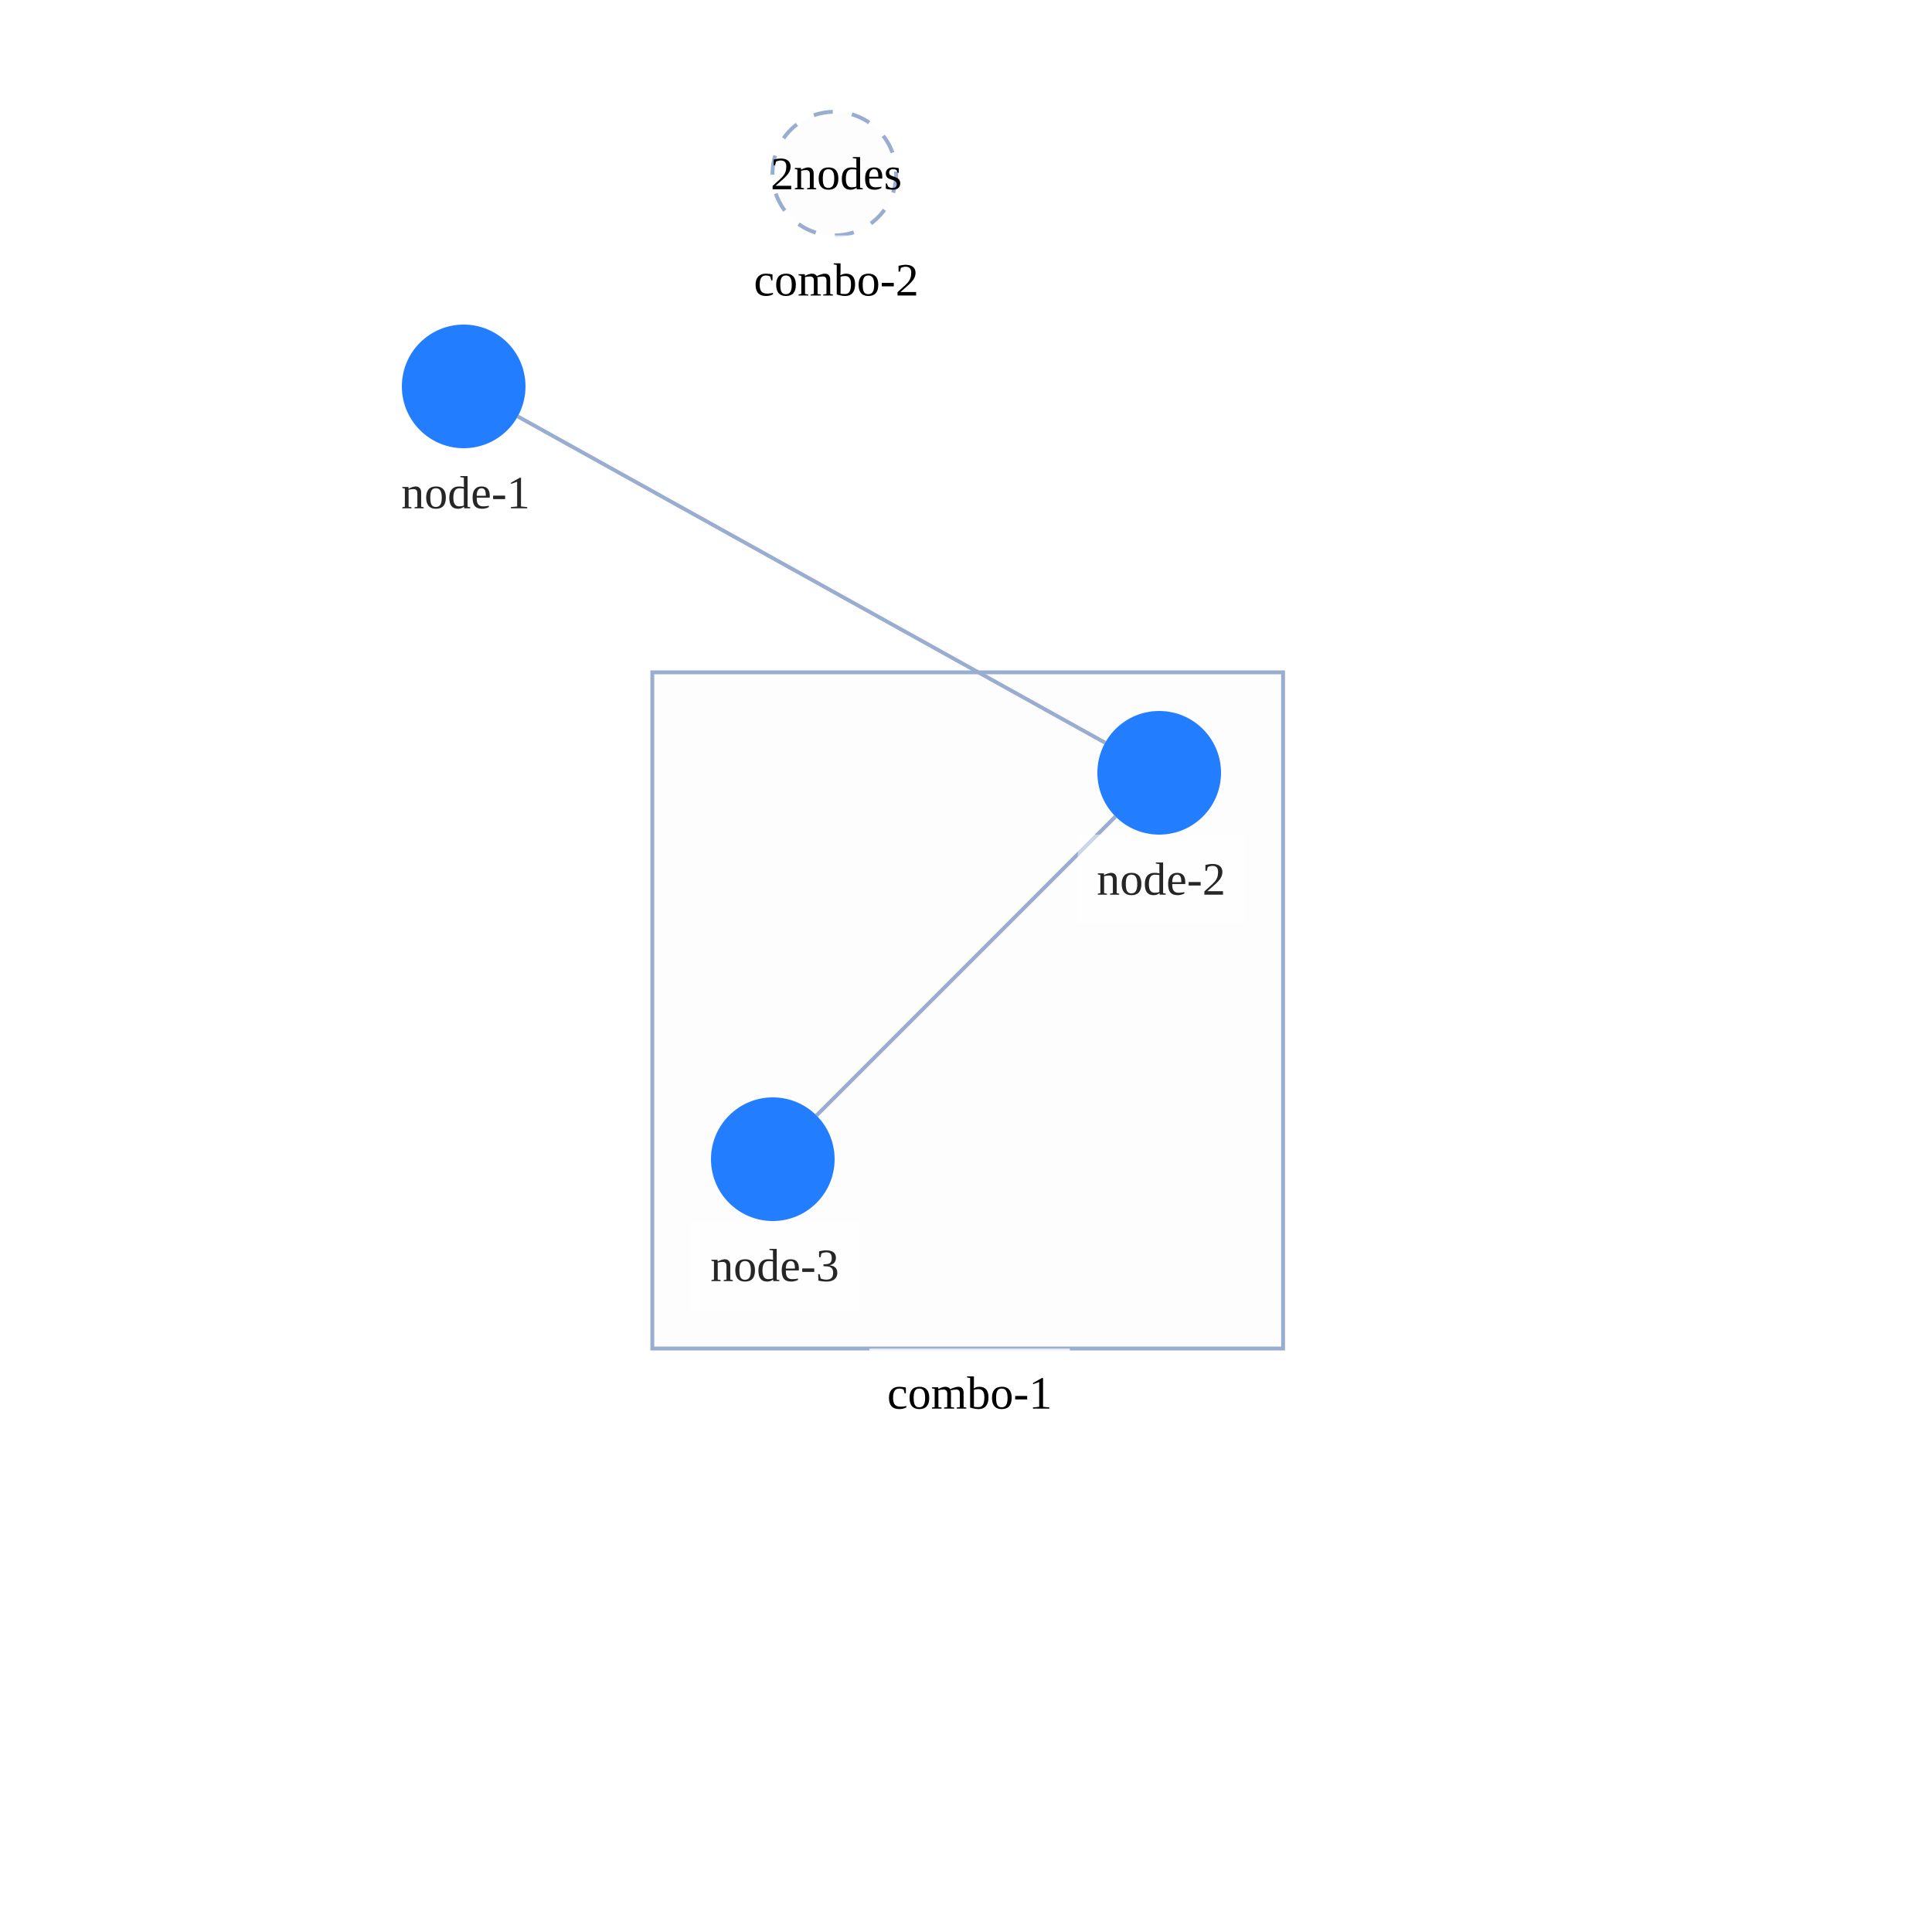
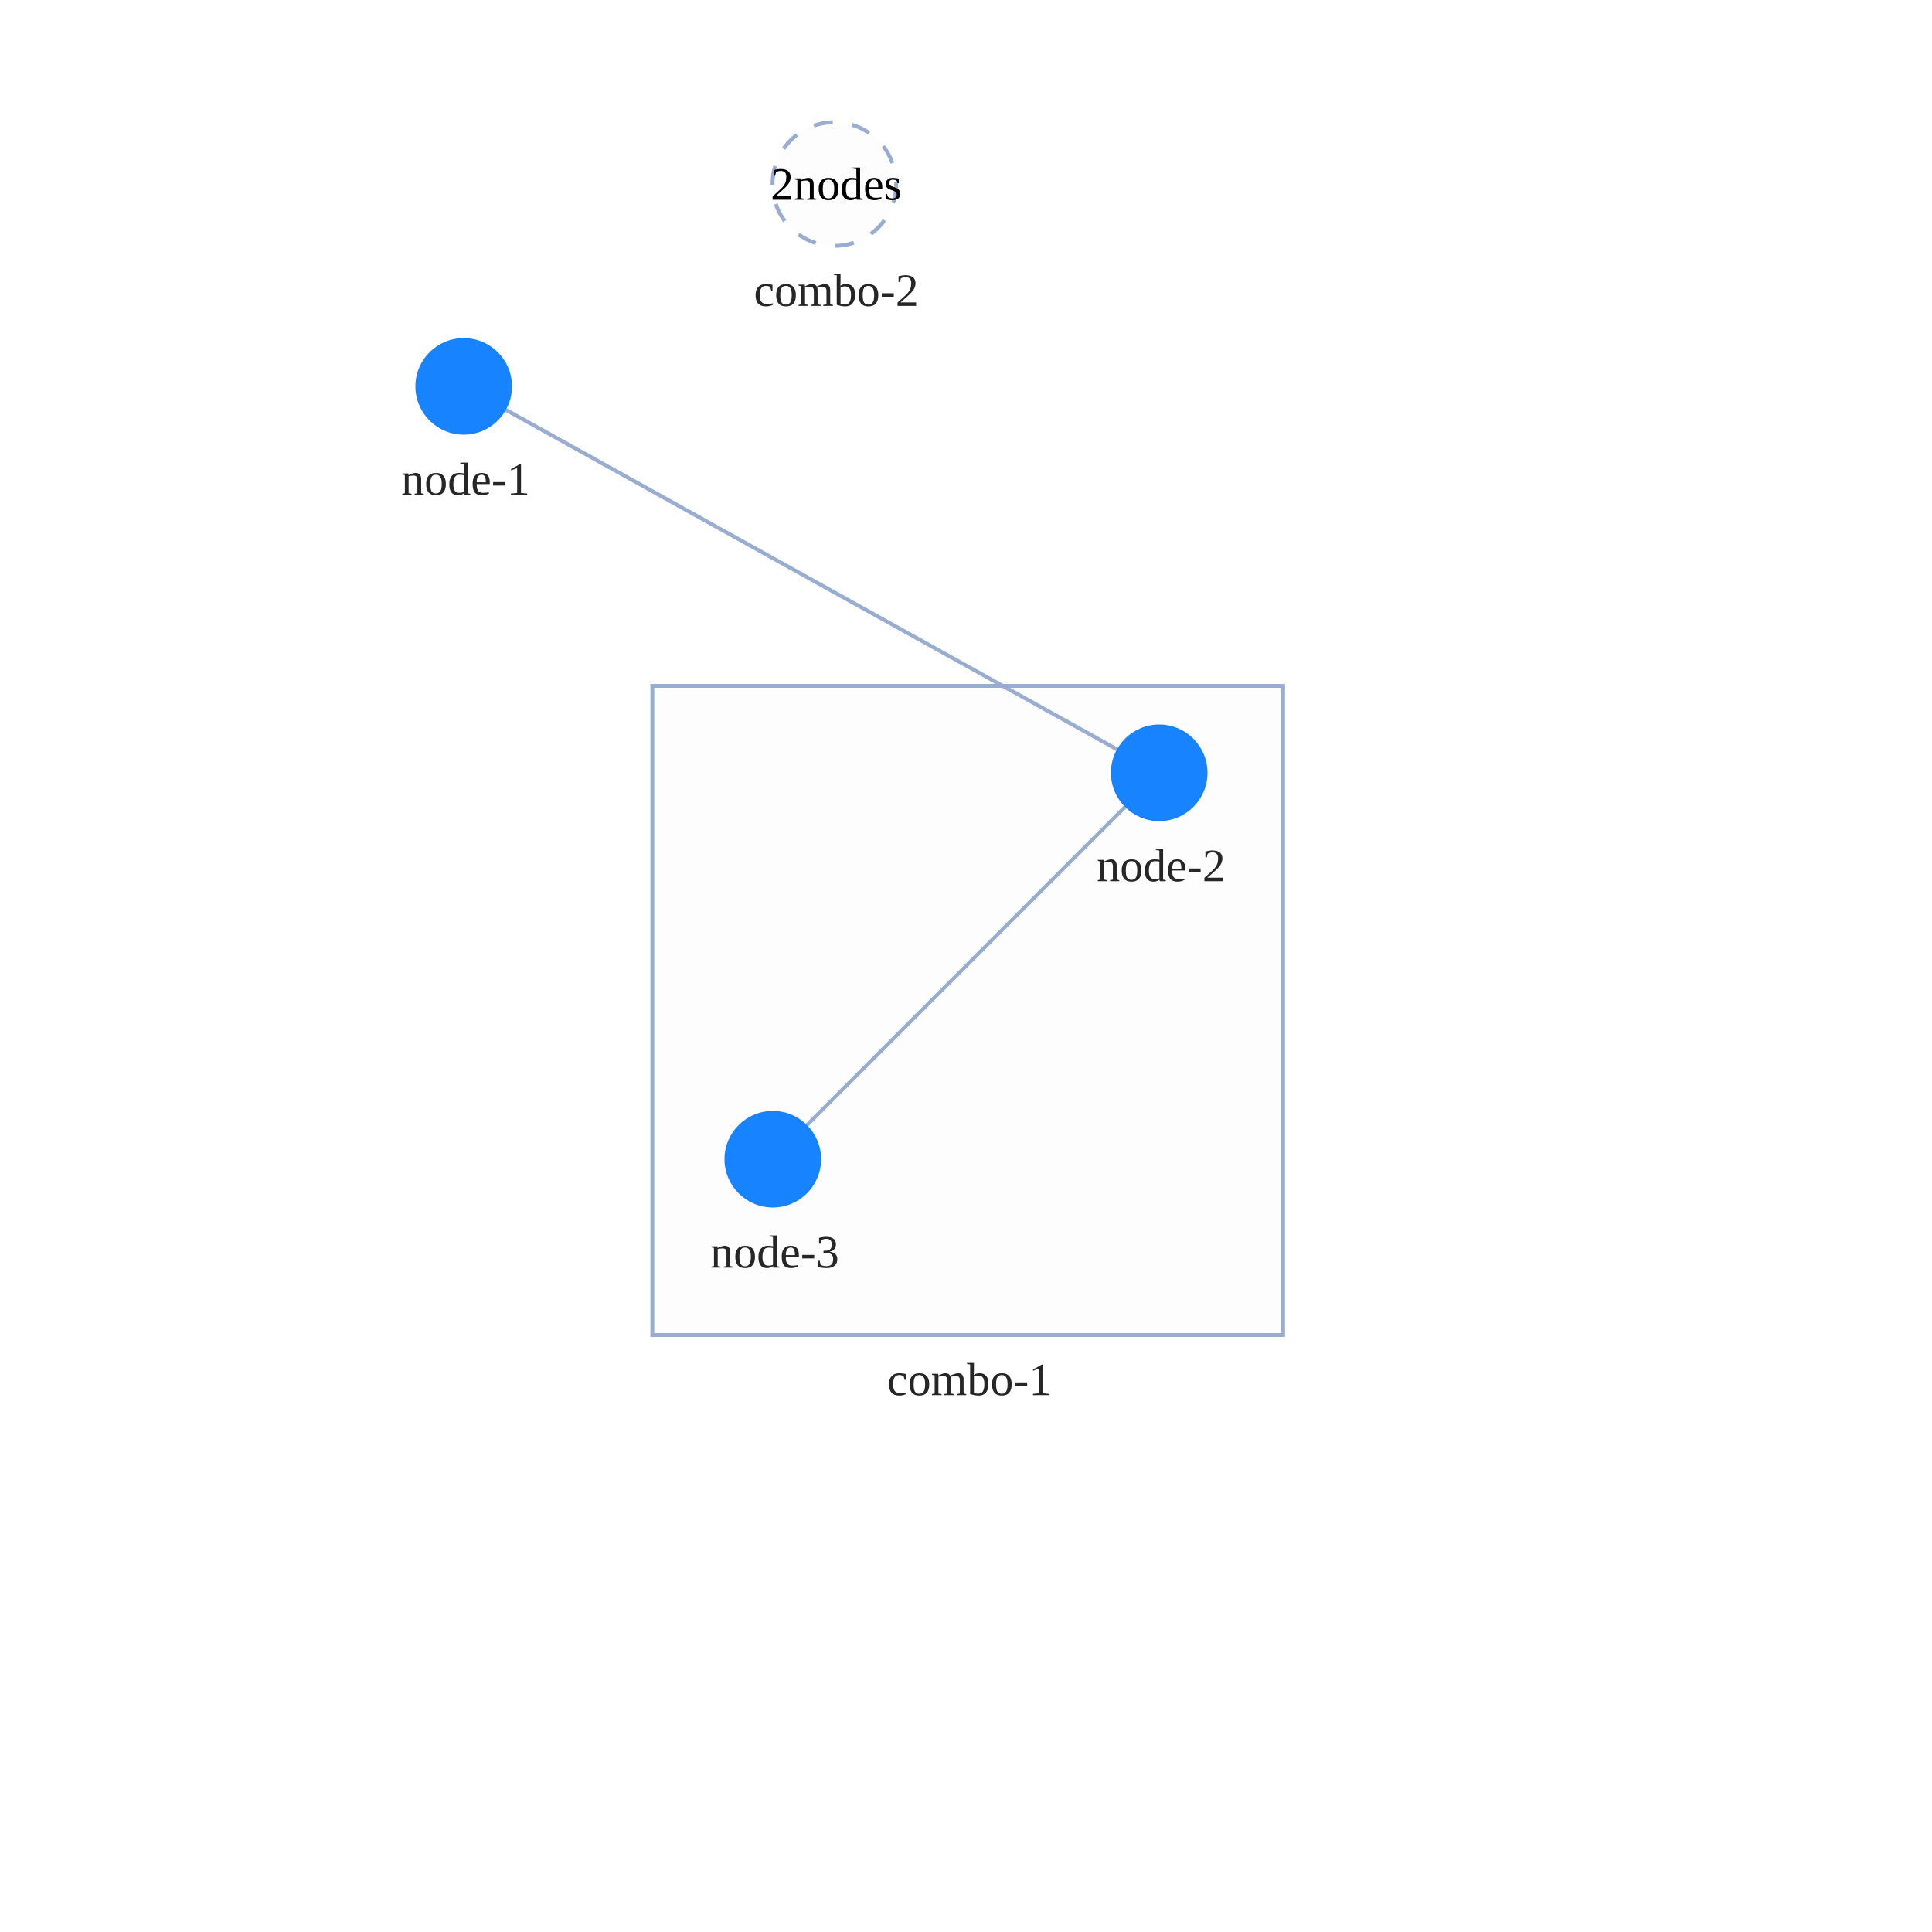
<svg xmlns="http://www.w3.org/2000/svg" width="500" height="500" style="background: transparent; position: absolute; outline: none;" color-interpolation-filters="sRGB" tabindex="1">
  <defs />
  <g id="g-svg-camera" transform="matrix(1,0,0,1,0,0)">
    <g id="g-root" fill="none" transform="matrix(1,0,0,1,0,0)">
      <g id="g-svg-7" fill="none" transform="matrix(1,0,0,1,0,0)">
-         <g id="combo-2" fill="none" transform="matrix(1,0,0,1,215.92,44.93393)">
+         <g id="combo-2" fill="none" transform="matrix(1,0,0,1,215.92,47.62905)">
          <g transform="matrix(1,0,0,1,0,0)">
            <circle id="key" fill="rgba(253,253,253,1)" transform="translate(-16,-16)" cx="16" cy="16" stroke-dasharray="5,5" stroke-width="1" stroke="rgba(153,173,209,1)" r="16" />
          </g>
          <g id="label" fill="none" transform="matrix(1,0,0,1,0,16)">
-             <g transform="matrix(1,0,0,1,-26.28,0)">
-               <path id="background" fill="rgba(255,255,255,1)" d="M 0,0 l 53.56,0 l 0,23 l-53.56 0 z" opacity="0.75" stroke-width="0" width="53.56" height="23" />
-             </g>
            <g transform="matrix(1,0,0,1,0,0)">
-               <text id="text" fill="rgba(0,0,0,1)" dominant-baseline="central" paint-order="stroke" dx="0.5" dy="11.5px" font-size="12" text-anchor="middle">
+               <text id="text" fill="rgba(0,0,0,0.851)" dominant-baseline="central" paint-order="stroke" dx="0.5" dy="11.5px" font-size="12" text-anchor="middle">
                combo-2
              </text>
            </g>
          </g>
          <g id="collapsed-marker" fill="none" transform="matrix(1,0,0,1,0,0)">
            <g transform="matrix(1,0,0,1,0,0)">
              <text id="icon" fill="rgba(0,0,0,1)" dominant-baseline="central" paint-order="stroke" dx="0.5" text-anchor="middle" font-size="12">
                2nodes
              </text>
            </g>
          </g>
        </g>
        <g id="combo-1" fill="none" transform="matrix(1,0,0,1,250.44,261.5)">
          <g transform="matrix(1,0,0,1,0,0)">
-             <path id="key" fill="rgba(253,253,253,1)" d="M 0,0 l 163.24,0 l 0,175 l-163.24 0 z" transform="translate(-81.62,-87.5)" stroke-dasharray="0,0" stroke-width="1" stroke="rgba(153,173,209,1)" width="163.24" height="175" />
+             <path id="key" fill="rgba(253,253,253,1)" d="M 0,0 l 163.24,0 l 0,168 l-163.24 0 z" transform="translate(-81.62,-84)" stroke-dasharray="0,0" stroke-width="1" stroke="rgba(153,173,209,1)" width="163.24" height="168" />
          </g>
-           <g id="label" fill="none" transform="matrix(1,0,0,1,0,87.5)">
-             <g transform="matrix(1,0,0,1,-25.44,0)">
-               <path id="background" fill="rgba(255,255,255,1)" d="M 0,0 l 51.88,0 l 0,23 l-51.88 0 z" opacity="0.75" stroke-width="0" width="51.88" height="23" />
-             </g>
+           <g id="label" fill="none" transform="matrix(1,0,0,1,0,84)">
            <g transform="matrix(1,0,0,1,0,0)">
-               <text id="text" fill="rgba(0,0,0,1)" dominant-baseline="central" paint-order="stroke" dx="0.5" dy="11.5px" font-size="12" text-anchor="middle">
+               <text id="text" fill="rgba(0,0,0,0.851)" dominant-baseline="central" paint-order="stroke" dx="0.5" dy="11.5px" font-size="12" text-anchor="middle">
                combo-1
              </text>
            </g>
          </g>
        </g>
      </g>
      <g id="g-svg-6" fill="none" transform="matrix(1,0,0,1,0,0)">
        <g id="edge-1" fill="none" marker-start="false" marker-end="false" transform="matrix(1,0,0,1,0,0)">
          <g id="edge-1" fill="none" marker-start="false" marker-end="false" stroke="transparent" stroke-width="3" />
-           <g transform="matrix(1,0,0,1,133.9865,107.7703)">
-             <path id="key" fill="none" d="M 0,0 L 152.027,84.459" stroke-width="1" stroke="rgba(153,173,209,1)" />
-             <path id="key" fill="none" d="M 0,0 L 152.027,84.459" stroke-width="3" stroke="transparent" />
+           <g transform="matrix(1,0,0,1,130.927,106.0705)">
+             <path id="key" fill="none" d="M 0,0 L 158.146,87.859" stroke-width="1" stroke="rgba(153,173,209,1)" />
+             <path id="key" fill="none" d="M 0,0 L 158.146,87.859" stroke-width="3" stroke="transparent" />
          </g>
        </g>
        <g id="edge-2" fill="none" marker-start="false" marker-end="false" transform="matrix(1,0,0,1,0,0)">
          <g id="edge-2" fill="none" marker-start="false" marker-end="false" stroke="transparent" stroke-width="3" />
-           <g transform="matrix(1,0,0,1,211.3137,211.3137)">
-             <path id="key" fill="none" d="M 77.373,0 L 0,77.373" stroke-width="1" stroke="rgba(153,173,209,1)" />
-             <path id="key" fill="none" d="M 77.373,0 L 0,77.373" stroke-width="3" stroke="transparent" />
+           <g transform="matrix(1,0,0,1,208.8388,208.8388)">
+             <path id="key" fill="none" d="M 82.322,0 L 0,82.322" stroke-width="1" stroke="rgba(153,173,209,1)" />
+             <path id="key" fill="none" d="M 82.322,0 L 0,82.322" stroke-width="3" stroke="transparent" />
          </g>
        </g>
      </g>
      <g id="g-svg-5" fill="none" transform="matrix(1,0,0,1,0,0)">
        <g id="node-1" fill="none" transform="matrix(1,0,0,1,120,100)">
          <g transform="matrix(1,0,0,1,0,0)">
-             <circle id="key" fill="rgba(34,126,255,1)" transform="translate(-16,-16)" cx="16" cy="16" stroke-width="0" stroke="rgba(0,0,0,1)" r="16" />
+             <circle id="key" fill="rgba(23,131,255,1)" transform="translate(-12.5,-12.5)" cx="12.5" cy="12.5" r="12.5" />
          </g>
-           <g id="label" fill="none" transform="matrix(1,0,0,1,0,16)">
-             <g transform="matrix(1,0,0,1,-20.22,0)">
-               <path id="background" fill="rgba(255,255,255,1)" d="M 0,0 l 41.44,0 l 0,23 l-41.44 0 z" opacity="0.5" stroke-width="0" width="41.44" height="23" />
-             </g>
+           <g id="label" fill="none" transform="matrix(1,0,0,1,0,12.5)">
            <g transform="matrix(1,0,0,1,0,0)">
              <text id="text" fill="rgba(0,0,0,0.851)" dominant-baseline="central" paint-order="stroke" dx="0.5" dy="11.5px" font-size="12" text-anchor="middle">
                node-1
              </text>
            </g>
          </g>
        </g>
        <g id="node-2" fill="none" transform="matrix(1,0,0,1,300,200)">
          <g transform="matrix(1,0,0,1,0,0)">
-             <circle id="key" fill="rgba(34,126,255,1)" transform="translate(-16,-16)" cx="16" cy="16" stroke-width="0" stroke="rgba(0,0,0,1)" r="16" />
+             <circle id="key" fill="rgba(23,131,255,1)" transform="translate(-12.5,-12.5)" cx="12.5" cy="12.5" r="12.5" />
          </g>
-           <g id="label" fill="none" transform="matrix(1,0,0,1,0,16)">
-             <g transform="matrix(1,0,0,1,-21.06,0)">
-               <path id="background" fill="rgba(255,255,255,1)" d="M 0,0 l 43.12,0 l 0,23 l-43.12 0 z" opacity="0.5" stroke-width="0" width="43.12" height="23" />
-             </g>
+           <g id="label" fill="none" transform="matrix(1,0,0,1,0,12.5)">
            <g transform="matrix(1,0,0,1,0,0)">
              <text id="text" fill="rgba(0,0,0,0.851)" dominant-baseline="central" paint-order="stroke" dx="0.5" dy="11.5px" font-size="12" text-anchor="middle">
                node-2
              </text>
            </g>
          </g>
        </g>
        <g id="node-3" fill="none" transform="matrix(1,0,0,1,200,300)">
          <g transform="matrix(1,0,0,1,0,0)">
-             <circle id="key" fill="rgba(34,126,255,1)" transform="translate(-16,-16)" cx="16" cy="16" stroke-width="0" stroke="rgba(0,0,0,1)" r="16" />
+             <circle id="key" fill="rgba(23,131,255,1)" transform="translate(-12.5,-12.5)" cx="12.5" cy="12.5" r="12.5" />
          </g>
-           <g id="label" fill="none" transform="matrix(1,0,0,1,0,16)">
-             <g transform="matrix(1,0,0,1,-21.18,0)">
-               <path id="background" fill="rgba(255,255,255,1)" d="M 0,0 l 43.36,0 l 0,23 l-43.36 0 z" opacity="0.5" stroke-width="0" width="43.36" height="23" />
-             </g>
+           <g id="label" fill="none" transform="matrix(1,0,0,1,0,12.5)">
            <g transform="matrix(1,0,0,1,0,0)">
              <text id="text" fill="rgba(0,0,0,0.851)" dominant-baseline="central" paint-order="stroke" dx="0.5" dy="11.5px" font-size="12" text-anchor="middle">
                node-3
              </text>
            </g>
          </g>
        </g>
      </g>
    </g>
  </g>
</svg>
